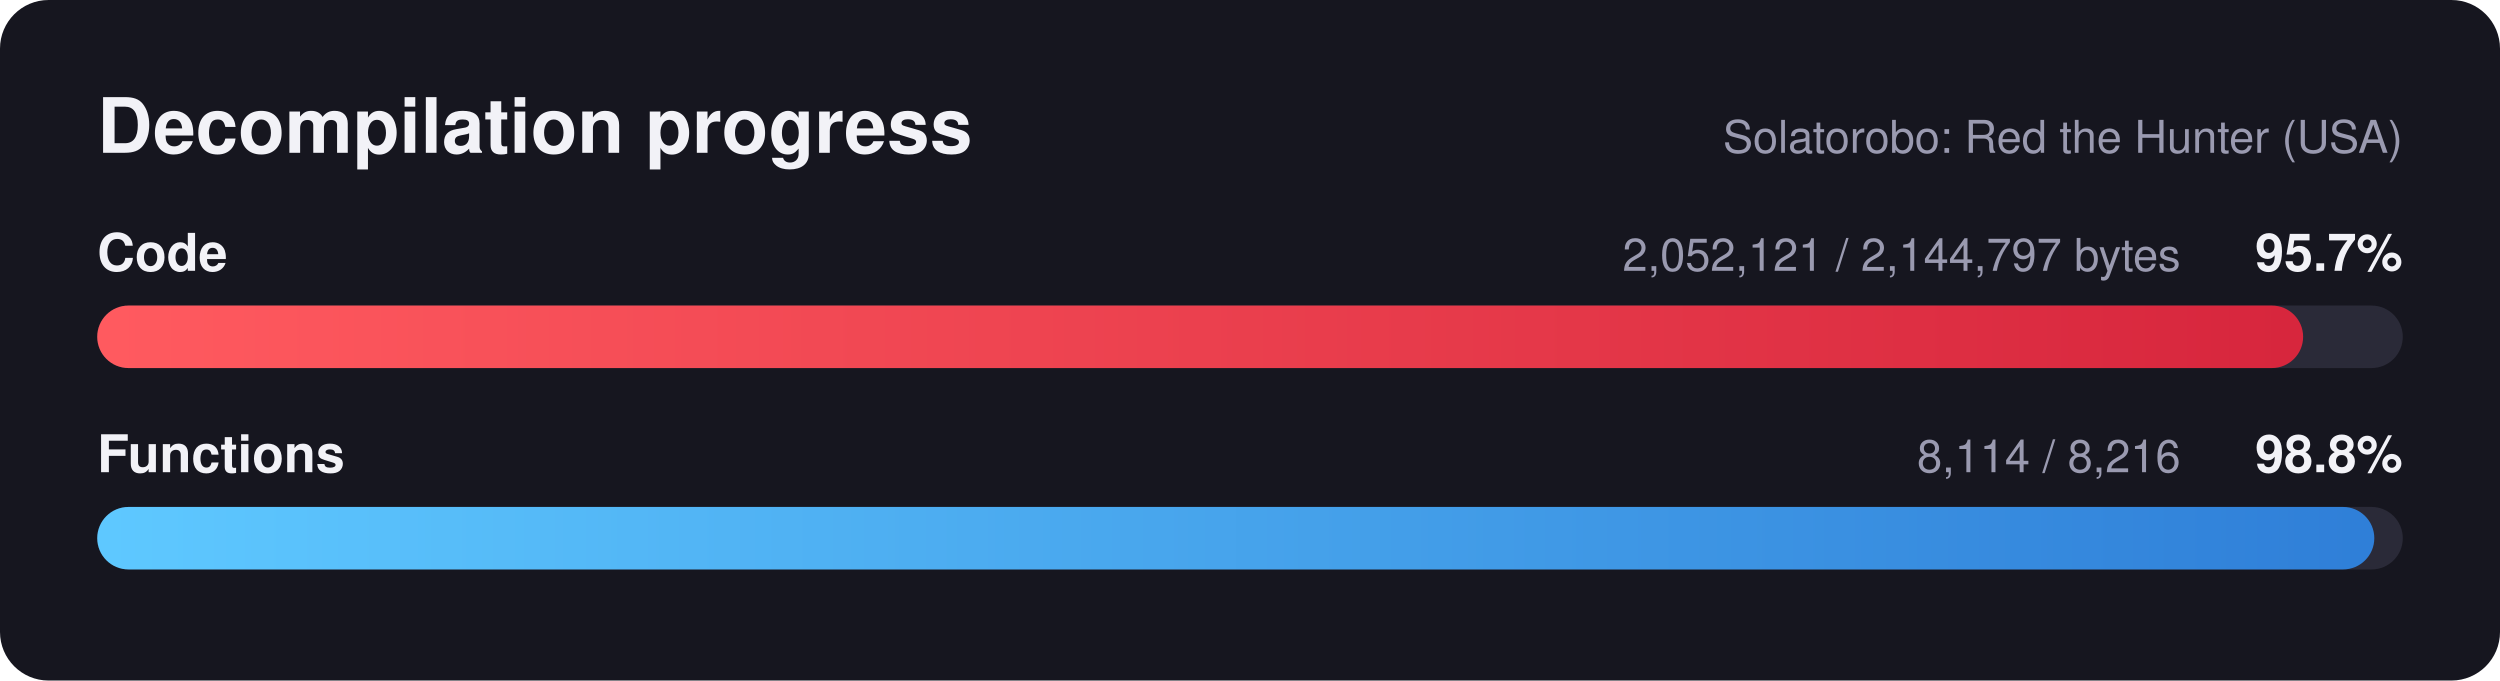
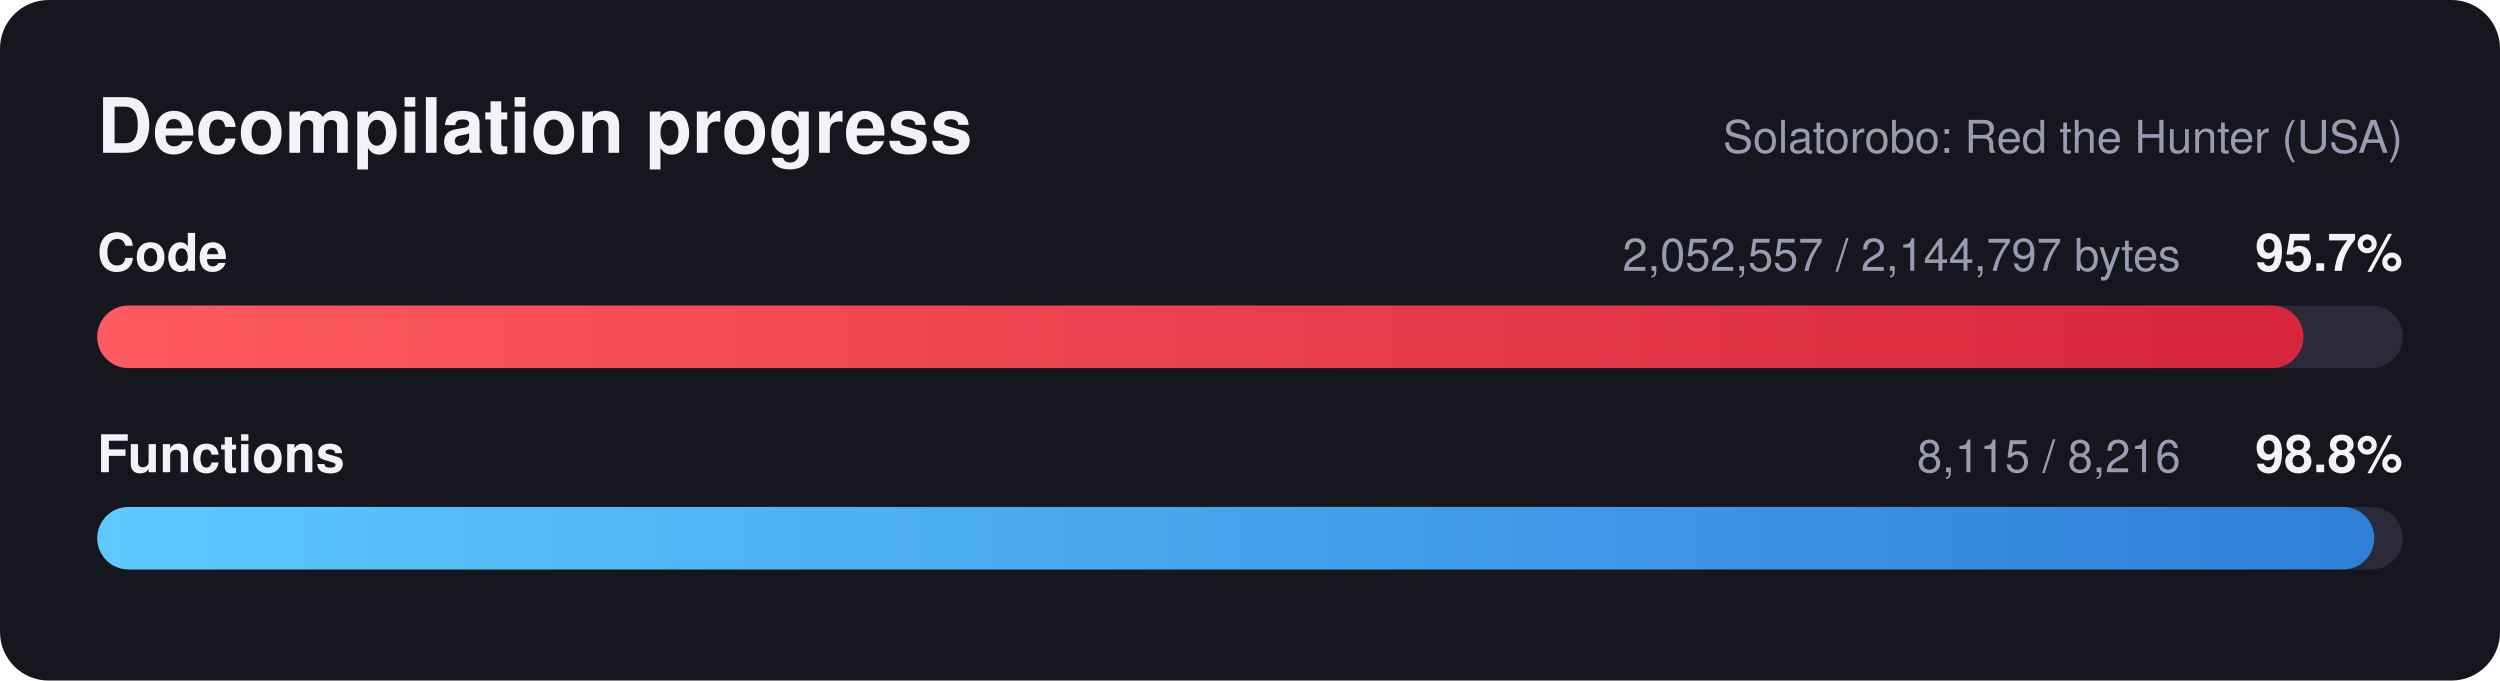
<svg xmlns="http://www.w3.org/2000/svg" width="720" height="196" viewBox="0 0 720 196" font-family="Segoe UI, Helvetica, Arial, sans-serif">
  <defs>
    <linearGradient id="red" x1="0" x2="1" y1="0" y2="0">
      <stop offset="0" stop-color="#ff5a5f" />
      <stop offset="1" stop-color="#d7263d" />
    </linearGradient>
    <linearGradient id="blue" x1="0" x2="1" y1="0" y2="0">
      <stop offset="0" stop-color="#5ec8ff" />
      <stop offset="1" stop-color="#2f7fd8" />
    </linearGradient>
  </defs>
  <rect width="720" height="196" rx="14" fill="#16161f" />
  <text x="28" y="44" fill="#f2f2f7" font-size="22" font-weight="700">Decompilation progress</text>
  <text x="692" y="44" fill="#9a9ab0" font-size="13" text-anchor="end">Solatorobo: Red the Hunter (USA)</text>
  <text x="28" y="78" fill="#f2f2f7" font-size="15" font-weight="600">Code</text>
  <text x="692" y="78" fill="#f2f2f7" font-size="15" font-weight="700" text-anchor="end">95.7%</text>
-   <text x="628" y="78" fill="#9a9ab0" font-size="13" text-anchor="end">2,052,121 / 2,144,797 bytes</text>
+   <text x="628" y="78" fill="#9a9ab0" font-size="13" text-anchor="end">2,052,557 / 2,144,797 bytes</text>
  <rect x="28" y="88" width="664" height="18" rx="9.0" fill="#2a2a38" />
-   <rect x="28" y="88" width="635.3" height="18" rx="9.0" fill="url(#red)" />
+   <rect x="28" y="88" width="635.4" height="18" rx="9.0" fill="url(#red)" />
  <text x="28" y="136" fill="#f2f2f7" font-size="15" font-weight="600">Functions</text>
  <text x="692" y="136" fill="#f2f2f7" font-size="15" font-weight="700" text-anchor="end">98.8%</text>
-   <text x="628" y="136" fill="#9a9ab0" font-size="13" text-anchor="end">8,114 / 8,216</text>
+   <text x="628" y="136" fill="#9a9ab0" font-size="13" text-anchor="end">8,115 / 8,216</text>
  <rect x="28" y="146" width="664" height="18" rx="9.0" fill="#2a2a38" />
  <rect x="28" y="146" width="655.8" height="18" rx="9.0" fill="url(#blue)" />
</svg>
